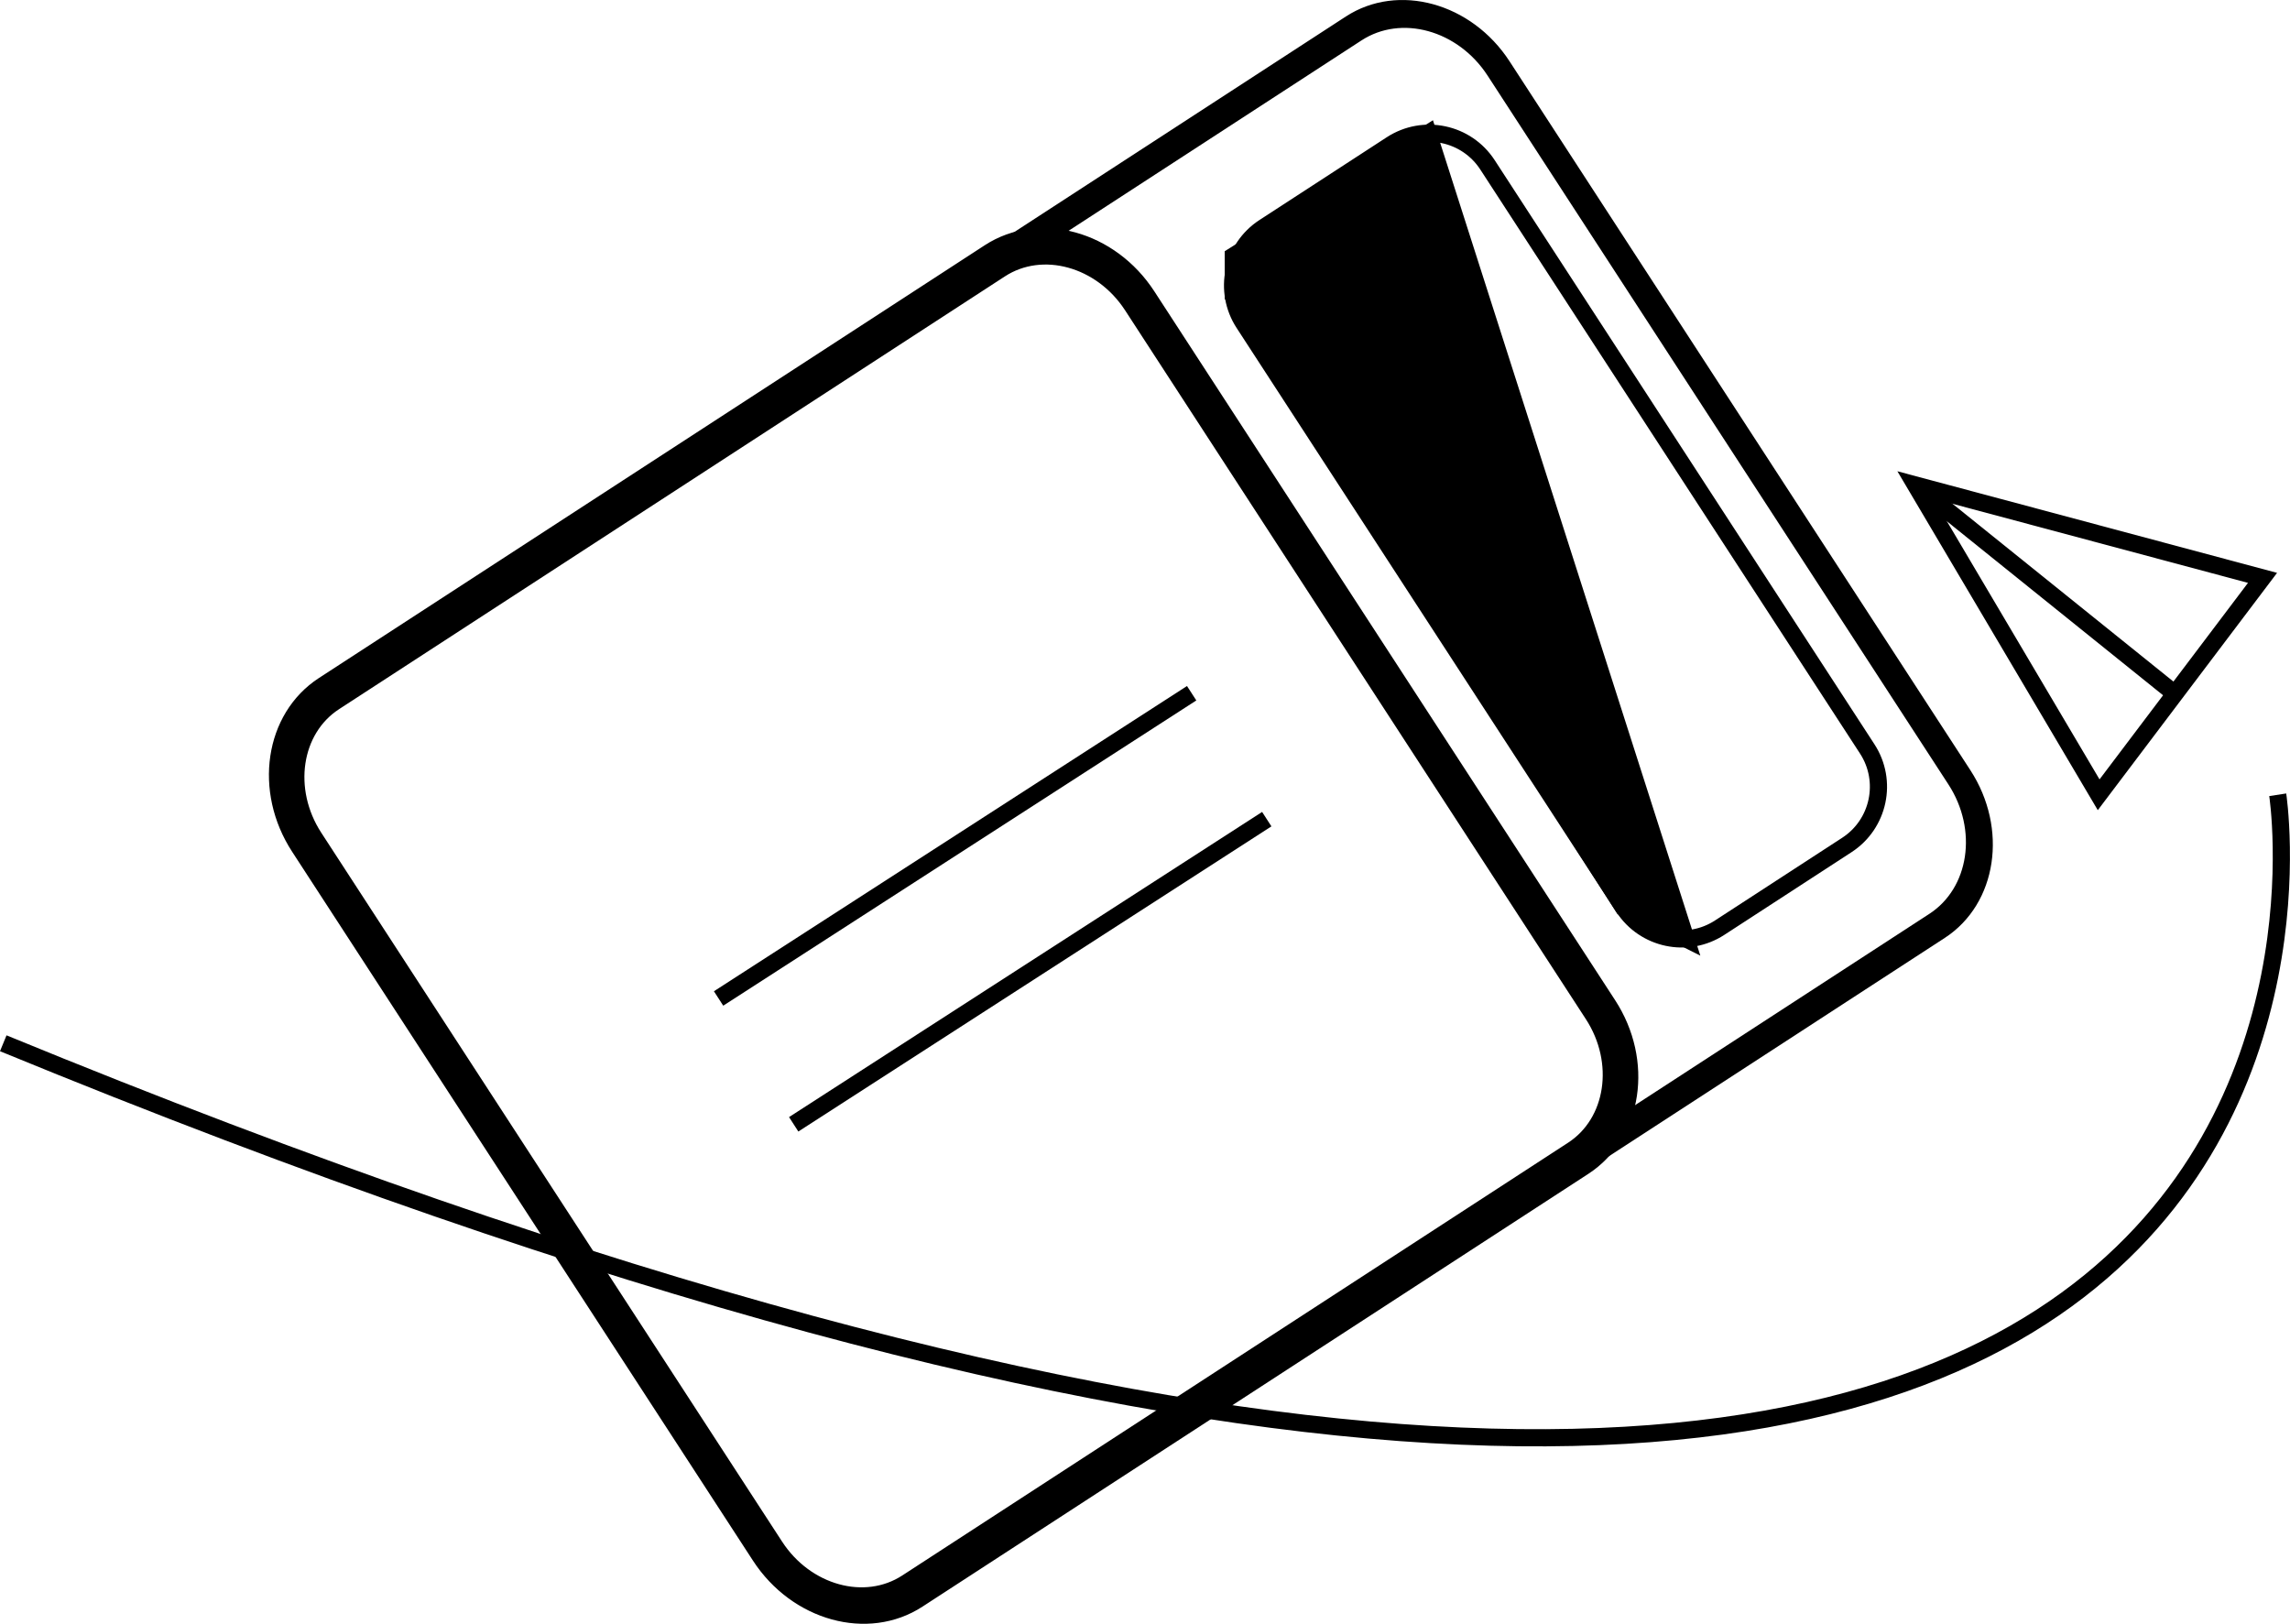
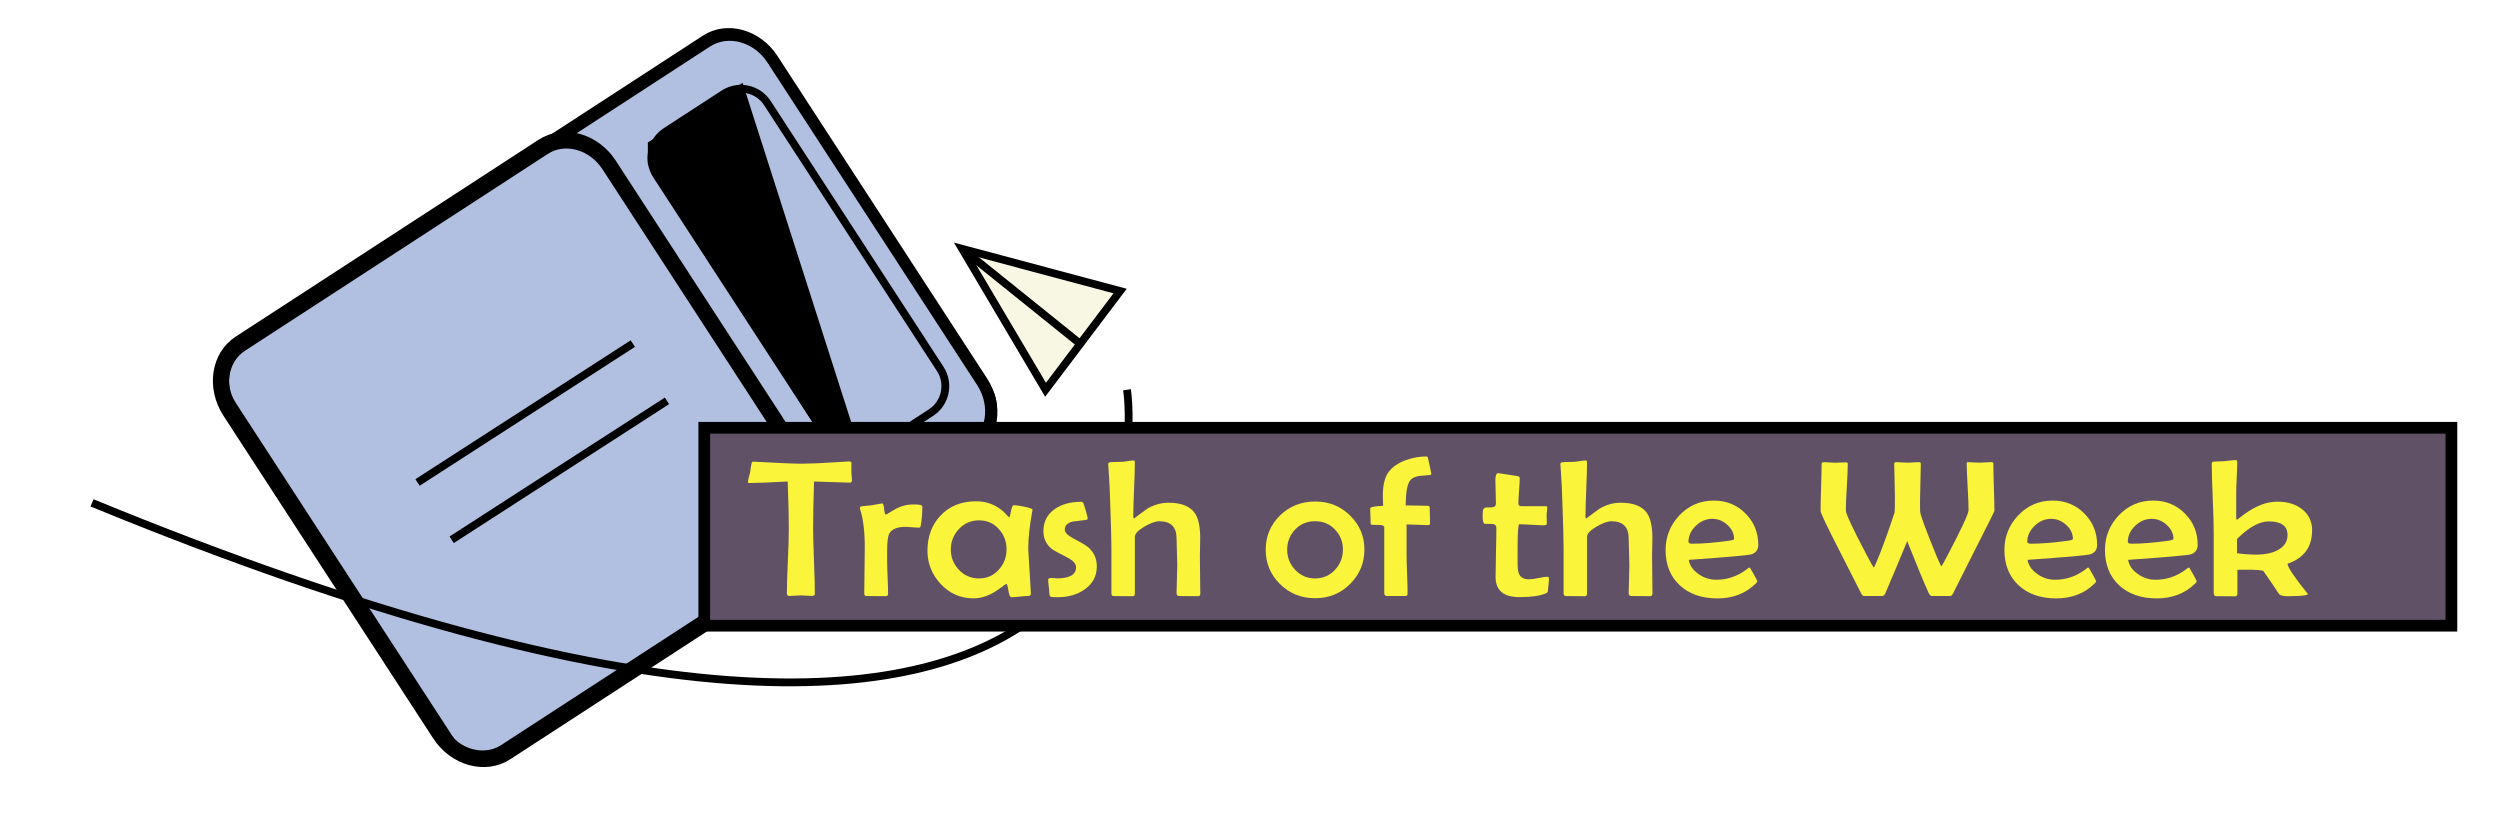
- <svg xmlns="http://www.w3.org/2000/svg" id="Layer_1" data-name="Layer 1" viewBox="0 0 266.77 189.17">
+ <svg xmlns="http://www.w3.org/2000/svg" id="Layer_1" data-name="Layer 1" viewBox="0 0 640 210.67">
  <defs>
    <style>
-       .cls-1, .cls-2, .cls-3 {
+       .cls-1 {
+         fill: #b1bfe0;
+       }
+ 
+       .cls-1, .cls-2, .cls-3, .cls-4, .cls-5, .cls-6 {
        stroke: #000;
        stroke-miterlimit: 10;
      }

-       .cls-1, .cls-3 {
+       .cls-2 {
+         fill: #f7f7e4;
+       }
+ 
+       .cls-2, .cls-4, .cls-6 {
        stroke-width: 2px;
      }

      .cls-3 {
+         fill: #615166;
+         stroke-width: 3px;
+       }
+ 
+       .cls-7, .cls-6 {
        fill: none;
+       }
+ 
+       .cls-8 {
+         fill: #faf53a;
      }
    </style>
  </defs>
+   <rect class="cls-1" x="74.27" y="39.36" width="164.36" height="123.45" rx="11.03" ry="11.03" transform="translate(-29.82 101.6) rotate(-33.03)" />
  <g>
-     <path class="cls-2" d="M88.53,181.38l-53.68-82.58c-4.29-6.59-3.02-15.05,2.82-18.85L157.06,2.34c5.84-3.8,14.09-1.52,18.37,5.07l53.68,82.58c4.29,6.59,3.02,15.05-2.82,18.85l-119.39,77.61c-5.84,3.8-14.09,1.52-18.37-5.07ZM173.71,8.53c-3.59-5.52-10.49-7.42-15.38-4.24L38.94,81.89c-4.89,3.18-5.95,10.26-2.36,15.78l53.68,82.58c3.59,5.52,10.49,7.42,15.38,4.24l119.39-77.61c4.89-3.18,5.95-10.26,2.36-15.78L173.71,8.53Z" />
-     <path class="cls-1" d="M88.55,181.26l-53.68-82.58c-4.29-6.59-3.02-15.05,2.82-18.85L115.26,29.41c5.84-3.8,14.09-1.52,18.37,5.07l53.68,82.58c4.29,6.59,3.02,15.05-2.82,18.85l-77.57,50.42c-5.84,3.8-14.09,1.52-18.37-5.07ZM131.9,35.6c-3.59-5.52-10.49-7.42-15.38-4.24l-77.57,50.42c-4.89,3.18-5.95,10.26-2.36,15.78l53.68,82.58c3.59,5.52,10.49,7.42,15.38,4.24l77.57-50.42c4.89-3.18,5.95-10.26,2.36-15.78l-53.68-82.58Z" />
+     <path class="cls-5" d="M111.71,188.57l-53.68-82.58c-4.29-6.59-3.02-15.05,2.82-18.85L180.24,9.53c5.84-3.8,14.09-1.52,18.37,5.07l53.68,82.58c4.29,6.59,3.02,15.05-2.82,18.85l-119.39,77.61c-5.84,3.8-14.09,1.52-18.37-5.07ZM196.88,15.73c-3.59-5.52-10.49-7.42-15.38-4.24L62.12,89.09c-4.89,3.18-5.95,10.26-2.36,15.78l53.68,82.58c3.59,5.52,10.49,7.42,15.38,4.24l119.39-77.61c4.89-3.18,5.95-10.26,2.36-15.78L196.88,15.73Z" />
+     <path class="cls-4" d="M111.72,188.46l-53.68-82.58c-4.29-6.59-3.02-15.05,2.82-18.85l77.57-50.42c5.84-3.8,14.09-1.52,18.37,5.07l53.68,82.58c4.29,6.59,3.02,15.05-2.82,18.85l-77.57,50.42c-5.84,3.8-14.09,1.52-18.37-5.07ZM155.08,42.8c-3.59-5.52-10.49-7.42-15.38-4.24l-77.57,50.42c-4.89,3.18-5.95,10.26-2.36,15.78l53.68,82.58c3.59,5.52,10.49,7.42,15.38,4.24l77.57-50.42c4.89-3.18,5.95-10.26,2.36-15.78l-53.68-82.58Z" />
  </g>
-   <rect class="cls-3" x="132.52" y="45.53" width="97.34" height="33.86" rx="8.09" ry="8.09" transform="translate(134.81 -123.5) rotate(56.97)" />
-   <line class="cls-3" x1="138.82" y1="80.76" x2="83.71" y2="116.32" />
-   <line class="cls-3" x1="147.57" y1="95.43" x2="92.46" y2="130.98" />
-   <polygon class="cls-1" points="166.37 15.54 196.4 109.37 189.11 105.71 143.67 34.49 143.67 29.82 166.37 15.54" />
-   <polygon class="cls-3" points="223.14 56.5 244.48 92.59 263.57 67.32 223.14 56.5" />
-   <line class="cls-3" x1="223.14" y1="56.5" x2="253.37" y2="80.83" />
-   <path class="cls-3" d="M265.34,92.59S288.07,239.76.38,121.54" />
+   <rect class="cls-6" x="155.7" y="52.73" width="97.34" height="33.86" rx="8.09" ry="8.09" transform="translate(151.39 -139.66) rotate(56.97)" />
+   <line class="cls-6" x1="162" y1="87.96" x2="106.89" y2="123.51" />
+   <line class="cls-6" x1="170.74" y1="102.62" x2="115.63" y2="138.18" />
+   <polygon class="cls-4" points="189.54 22.73 219.58 116.57 212.29 112.9 166.85 41.68 166.85 37.01 189.54 22.73" />
+   <polygon class="cls-2" points="246.31 63.7 267.66 99.78 286.75 74.51 246.31 63.7" />
+   <line class="cls-6" x1="246.31" y1="63.7" x2="276.54" y2="88.02" />
+   <path class="cls-6" d="M288.52,99.78s22.73,147.17-264.96,28.95" />
+   <g>
+     <rect class="cls-3" x="180.29" y="109.51" width="447.27" height="50.67" />
+     <g>
+       <rect class="cls-7" x="191.13" y="118.02" width="541.1" height="61.16" />
+       <path class="cls-8" d="M218.09,122.93c0,.42-.16.63-.47.63-.49,0-3.56-.1-9.23-.29-.16,4.96-.23,8.94-.23,11.94,0,1.87.07,4.68.22,8.42.15,3.74.22,6.55.22,8.42,0,.34-.25.51-.76.51-.31,0-.79-.02-1.43-.07-.64-.05-1.13-.07-1.46-.07-.31,0-.79.02-1.43.07-.64.05-1.12.07-1.43.07-.43,0-.65-.2-.65-.61,0-1.86.08-4.64.25-8.36.17-3.72.25-6.51.25-8.39,0-2.9-.1-6.88-.29-11.94-4.49.26-7.77.39-9.86.39-.21,0-.31-.08-.31-.24,0-.29.08-.72.23-1.27.19-.72.3-1.14.34-1.27.03-.57.16-1.36.37-2.37.09-.21.23-.32.44-.32l.31.02c6.15.34,10.21.51,12.18.51,1.74,0,4.58-.12,8.53-.37,2.69-.16,3.82-.24,3.36-.24.45,0,.7.15.76.44-.04-.18-.05.61-.05,2.37,0,.21.03.54.08.99.05.45.08.79.08,1.01Z" />
+       <path class="cls-8" d="M236.11,129.65c0,1.79-.13,3.42-.39,4.88-.05.37-.23.56-.52.56-.37,0-.92-.04-1.66-.11-.74-.07-1.3-.11-1.68-.11-2.19,0-3.59.58-4.2,1.73-.37.7-.55,2.16-.55,4.37v2.69c0,.91.04,2.29.12,4.15.08,1.86.12,3.24.12,4.15,0,.44-.2.66-.6.66-.54,0-1.36,0-2.45-.02-1.1-.02-1.91-.02-2.45-.02-.4,0-.6-.2-.6-.61,0-1.32.02-3.3.07-5.96.04-2.65.06-4.65.06-5.98,0-4.02-.4-7.25-1.2-9.69-.04-.13-.05-.23-.05-.29,0-.2.11-.33.34-.42.64-.06,1.55-.16,2.71-.29,1.88-.33,2.75-.49,2.61-.49.28,0,.46.48.55,1.44.09.96.24,1.44.47,1.44.03,0,.08-.02.13-.05.71-.42,1.43-.85,2.14-1.27.78-.44,1.58-.76,2.4-.98.68-.2,1.55-.29,2.61-.29,1.36,0,2.03.17,2.03.51Z" />
+       <path class="cls-8" d="M264.33,130.48c0,.07-.03.21-.08.44-.68,3.73-1.02,6.94-1.02,9.64,0,.16.22,3.82.65,10.96l.03.34c.02.47-.21.71-.69.71s-1.2.05-2.16.16c-.96.11-1.68.16-2.15.16-.33,0-.58-.57-.76-1.71-.17-1.14-.34-1.71-.5-1.71-.1,0-.57.32-1.41.95-1.03.78-1.98,1.38-2.87,1.78-1.37.65-2.75.98-4.12.98-3.37,0-6.22-1.26-8.53-3.78-2.19-2.41-3.29-5.22-3.29-8.42,0-3.61,1.1-6.6,3.31-8.96,2.31-2.46,5.35-3.69,9.13-3.69,2.66,0,4.98.86,6.96,2.59.3.33.76.8,1.38,1.42.05.05.1.07.16.07.1,0,.25-.51.44-1.54.19-1.03.43-1.54.73-1.54.47,0,1.35.12,2.63.37,1.43.29,2.14.55,2.14.78ZM257.68,140.68c0-2-.63-3.72-1.9-5.15-1.34-1.55-3.05-2.32-5.14-2.32s-3.83.77-5.22,2.29c-1.34,1.46-2.01,3.19-2.01,5.18s.67,3.68,2.01,5.13c1.39,1.51,3.13,2.27,5.22,2.27s3.74-.77,5.11-2.32c1.29-1.45,1.93-3.14,1.93-5.08Z" />
+       <path class="cls-8" d="M280.78,145.05c0,2.42-1.03,4.37-3.1,5.83-1.88,1.33-4.16,2-6.86,2-1.04,0-1.63-.02-1.77-.07-.3-.13-.44-.53-.44-1.2,0-.36-.05-.89-.14-1.61-.1-.72-.14-1.25-.14-1.59,0-.21.16-.35.47-.42.23-.05.55-.05.96,0,.54.05.8.07.78.07,3.29,0,4.93-.94,4.93-2.83,0-.9-.72-1.72-2.16-2.47-2.35-1.2-3.69-1.94-4.04-2.22-1.44-1.16-2.16-2.67-2.16-4.54,0-2.44.98-4.35,2.95-5.71,1.77-1.22,4.02-1.83,6.73-1.83.24,0,.42.11.53.32.11.21.33.87.65,1.98.32,1.11.48,1.77.48,2,0,.18-.17.29-.5.34-1.11.15-2.23.29-3.36.42-1.34.34-2.01,1.03-2.01,2.05,0,.73.7,1.47,2.11,2.22,2.09,1.09,3.41,1.88,3.96,2.37,1.43,1.27,2.14,2.9,2.14,4.88Z" />
+       <path class="cls-8" d="M307.3,151.72c0,.6-.18.9-.55.9-.54,0-1.36,0-2.45-.02-1.09-.02-1.91-.02-2.45-.02-.43,0-.65-.27-.65-.81,0-.78.03-1.96.09-3.54s.09-2.77.09-3.56c0-.75-.03-1.88-.09-3.41-.06-1.52-.09-2.67-.09-3.43,0-2.93-1.48-4.39-4.43-4.39-.96,0-2.21.45-3.76,1.34-1.65.96-2.48,1.84-2.48,2.64v14.5c0,.47-.18.71-.55.71-.54,0-1.35,0-2.43-.02-1.08-.02-1.89-.02-2.43-.02-.4,0-.6-.22-.6-.66v-11.79c0-1.92-.11-6.01-.34-12.26-.03-1.94-.18-4.8-.44-8.59-.03-.2-.05-.33-.05-.39,0-.28.1-.45.31-.51.3-.1,1.28-.15,2.95-.15.36,0,.91-.06,1.64-.18.73-.12,1.26-.18,1.59-.18.23,0,.34.15.34.46,0,1.53-.06,3.83-.2,6.9-.13,3.07-.2,5.37-.2,6.9,0,.37.07.57.21.59.89-.7,2.03-1.55,3.44-2.54,1.7-.99,3.5-1.49,5.4-1.49,3.27,0,5.52.91,6.75,2.73.89,1.33,1.33,3.45,1.33,6.35,0,.5-.01,1.28-.04,2.33-.03,1.05-.04,1.83-.04,2.33,0,1.04.02,2.6.05,4.66.04,2.07.05,3.61.05,4.64Z" />
+       <path class="cls-8" d="M349.29,140.68c0,3.4-1.19,6.31-3.57,8.72-2.43,2.49-5.45,3.74-9.05,3.74s-6.64-1.24-9.08-3.71c-2.38-2.39-3.57-5.29-3.57-8.69s1.19-6.3,3.57-8.69c2.45-2.44,5.48-3.66,9.08-3.66s6.59,1.22,9.02,3.66c2.4,2.38,3.6,5.26,3.6,8.64ZM343.79,140.73c0-1.99-.65-3.68-1.96-5.08-1.36-1.48-3.08-2.22-5.16-2.22s-3.82.73-5.19,2.2c-1.3,1.42-1.96,3.12-1.96,5.1s.66,3.65,1.98,5.08c1.39,1.51,3.11,2.27,5.16,2.27s3.79-.76,5.16-2.27c1.3-1.43,1.96-3.12,1.96-5.08Z" />
+       <path class="cls-8" d="M366.42,121.27c0,.2-.16.31-.47.34-.85.08-1.69.15-2.53.22-.99.13-1.75.46-2.27.98-.85.86-1.28,3.05-1.28,6.57.57,0,1.48.02,2.71.05,1.23.03,2.16.05,2.79.05.42,0,.63.15.63.44,0,.46.02,1.14.05,2.04s.05,1.57.05,2.01c0,.31-.17.46-.52.46-.61,0-1.53-.03-2.76-.09-1.23-.06-2.15-.09-2.74-.09v7.3c0,1.14.04,2.87.13,5.18.09,2.31.13,4.04.13,5.18,0,.44-.17.66-.52.66h-4.77c-.45,0-.68-.25-.68-.76v-16.8c0-.44-.53-.65-1.59-.63-1.15.02-1.76-.02-1.83-.12-.05-.05-.08-.35-.08-.9,0-.36-.02-.89-.05-1.6s-.05-1.24-.05-1.6,1.1-.57,3.31-.68c-.05-1.04-.08-1.89-.08-2.54,0-2.88.55-4.99,1.64-6.32.97-1.2,2.4-2.15,4.28-2.83,1.69-.62,3.43-.93,5.24-.93.17,0,.3.09.37.27.02.03.17.72.46,2.06.29,1.34.43,2.04.43,2.09Z" />
+       <path class="cls-8" d="M396.54,148.08c0,.36-.04.85-.1,1.46-.09.77-.14,1.26-.16,1.49-.02.29-.04.47-.08.54-.07.11-.24.23-.5.34-1.43.63-3.67.95-6.73.95-4.07,0-6.1-1.72-6.1-5.18,0-1.38.03-3.46.1-6.24.07-2.77.1-4.85.1-6.24,0-.67-.36-1.03-1.07-1.07-.64,0-1.28,0-1.9-.02-.36-.08-.55-.75-.55-2,0-.47.03-.97.1-1.49.05-.39.33-.63.83-.71.43,0,.86,0,1.28-.02.8-.03,1.2-.37,1.2-1s-.02-1.64-.07-2.98c-.04-1.33-.07-2.34-.07-3,0-1.19.24-1.78.73-1.78.16,0,1.79.25,4.9.76.4.05.6.23.6.54,0,.72-.06,1.79-.17,3.22-.11,1.43-.17,2.51-.17,3.22,0,.47.24.71.7.71h6.26c.3,0,.44.1.44.29s-.03.51-.09.94c-.06.43-.09.75-.09.96,0,.24,0,.62.03,1.12.02.5.03.88.03,1.12,0,.31-.24.46-.73.46-.7,0-1.75-.04-3.16-.13-1.41-.09-2.46-.13-3.16-.13-.14,0-.24.46-.31,1.39-.09,1.16-.13,2.78-.13,4.86v3.64c0,1.4.14,2.38.42,2.93.42.85,1.28,1.27,2.58,1.27.54,0,1.33-.11,2.37-.33,1.04-.22,1.82-.33,2.32-.33.21,0,.31.15.31.44Z" />
+       <path class="cls-8" d="M423.04,151.72c0,.6-.18.9-.55.9-.54,0-1.36,0-2.45-.02-1.09-.02-1.91-.02-2.45-.02-.43,0-.65-.27-.65-.81,0-.78.03-1.96.09-3.54.06-1.58.09-2.77.09-3.56,0-.75-.03-1.88-.09-3.41-.06-1.52-.09-2.67-.09-3.43,0-2.93-1.48-4.39-4.43-4.39-.96,0-2.21.45-3.75,1.34-1.65.96-2.48,1.84-2.48,2.64v14.5c0,.47-.18.71-.55.71-.54,0-1.35,0-2.43-.02-1.08-.02-1.89-.02-2.42-.02-.4,0-.6-.22-.6-.66v-11.79c0-1.92-.11-6.01-.34-12.26-.04-1.94-.18-4.8-.44-8.59-.04-.2-.05-.33-.05-.39,0-.28.1-.45.31-.51.29-.1,1.28-.15,2.95-.15.37,0,.91-.06,1.64-.18.73-.12,1.26-.18,1.59-.18.23,0,.34.15.34.46,0,1.53-.07,3.83-.2,6.9-.13,3.07-.2,5.37-.2,6.9,0,.37.07.57.21.59.89-.7,2.03-1.55,3.44-2.54,1.7-.99,3.5-1.49,5.4-1.49,3.27,0,5.52.91,6.75,2.73.89,1.33,1.33,3.45,1.33,6.35,0,.5-.01,1.28-.04,2.33-.03,1.05-.04,1.83-.04,2.33,0,1.04.02,2.6.05,4.66.03,2.07.05,3.61.05,4.64Z" />
+       <path class="cls-8" d="M450.13,139.46c0,1.2-.56,2.01-1.67,2.42-.75.26-6.13.74-16.14,1.44.23,1.43,1.07,2.65,2.53,3.66,1.39.96,2.88,1.44,4.49,1.44,2.75,0,5.27-.83,7.56-2.49.28-.21.56-.42.83-.63.14,0,.23.02.27.05.04.03.37.6.98,1.7.61,1.1.91,1.69.91,1.77,0,.1-.14.29-.42.56-2.56,2.54-5.83,3.81-9.83,3.81s-7.25-1.13-9.65-3.38c-2.4-2.25-3.6-5.26-3.6-9.02,0-3.35,1.15-6.27,3.44-8.76,2.42-2.59,5.38-3.88,8.89-3.88,3.27,0,6,1.12,8.19,3.37,2.14,2.18,3.21,4.83,3.21,7.96ZM443.93,137.97c0-1.35-.57-2.55-1.71-3.59-1.14-1.04-2.42-1.56-3.85-1.56-1.6,0-3.02.6-4.26,1.81-1.24,1.2-1.86,2.56-1.86,4.05,0,.34.31.51.94.51,2.57,0,5.65-.24,9.23-.73,1.01-.13,1.51-.29,1.51-.49Z" />
+       <path class="cls-8" d="M510.56,130.82c0,.13-1.74,3.61-5.22,10.45-1.17,2.38-2.95,5.92-5.35,10.64-.23.44-.46.66-.7.66h-4.69c-.33,0-.6-.22-.81-.66-1.29-2.83-3.14-7.29-5.55-13.38-1.2,3-3.07,7.46-5.61,13.38-.19.44-.45.66-.78.66h-4.67c-.26,0-.5-.22-.73-.66-1.2-2.36-3-5.91-5.4-10.64-3.32-6.48-4.98-9.96-4.98-10.45,0-1.33.04-3.34.13-6.03s.13-4.7.13-6.03c0-.29.22-.44.65-.44.31,0,.79.02,1.42.07s1.11.07,1.42.07c.3,0,.74-.02,1.33-.05.59-.03,1.03-.05,1.33-.05.37,0,.55.12.55.37,0,1.32-.08,3.31-.25,5.97s-.25,4.65-.25,5.97c0,.83,1.75,4.59,5.27,11.28,1.16,2.21,1.8,3.32,1.9,3.32.04-.02.08-.07.13-.17.21-.37.65-1.42,1.33-3.12,1.25-3.17,2.54-6.78,3.86-10.82.05-.41.08-1.69.08-3.86,0-.96-.03-2.4-.09-4.31-.06-1.91-.09-3.35-.09-4.31,0-.24.18-.37.55-.37.33,0,.83.02,1.49.07.66.05,1.16.07,1.51.07.29,0,.74-.02,1.33-.07.59-.05,1.03-.07,1.33-.07.4,0,.6.13.6.39,0,1.03-.04,2.57-.1,4.63-.07,2.06-.1,3.6-.1,4.63,0,1.68,0,2.69.03,3.05.05.81,1.36,4.39,3.94,10.72.28.72.73,1.74,1.36,3.08.02.07.05.12.1.17.1,0,.72-1.08,1.85-3.25,3.42-6.56,5.14-10.26,5.14-11.11,0-1.33-.08-3.33-.23-5.98-.16-2.65-.24-4.64-.24-5.96,0-.24.07-.37.21-.37.35,0,.86.02,1.55.07.69.05,1.2.07,1.55.07.31,0,.79-.02,1.43-.07.64-.05,1.13-.07,1.46-.07.37,0,.57.1.63.29,0-.02,0,.21,0,.68,0,1.29.04,3.21.13,5.76.09,2.56.13,4.48.13,5.76Z" />
+       <path class="cls-8" d="M536.87,139.46c0,1.2-.56,2.01-1.67,2.42-.75.26-6.13.74-16.14,1.44.23,1.43,1.07,2.65,2.53,3.66,1.39.96,2.88,1.44,4.49,1.44,2.75,0,5.27-.83,7.56-2.49.28-.21.56-.42.83-.63.14,0,.23.02.27.05.04.03.37.6.98,1.7.61,1.1.91,1.69.91,1.77,0,.1-.14.29-.42.56-2.56,2.54-5.83,3.81-9.83,3.81s-7.25-1.13-9.65-3.38c-2.4-2.25-3.6-5.26-3.6-9.02,0-3.35,1.15-6.27,3.44-8.76,2.42-2.59,5.38-3.88,8.89-3.88,3.27,0,6,1.12,8.19,3.37,2.14,2.18,3.21,4.83,3.21,7.96ZM530.66,137.97c0-1.35-.57-2.55-1.71-3.59-1.14-1.04-2.42-1.56-3.85-1.56-1.6,0-3.02.6-4.26,1.81-1.24,1.2-1.86,2.56-1.86,4.05,0,.34.31.51.94.51,2.57,0,5.65-.24,9.23-.73,1.01-.13,1.51-.29,1.51-.49Z" />
+       <path class="cls-8" d="M562.61,139.46c0,1.2-.56,2.01-1.67,2.42-.75.26-6.13.74-16.14,1.44.23,1.43,1.07,2.65,2.53,3.66,1.39.96,2.88,1.44,4.49,1.44,2.75,0,5.27-.83,7.56-2.49.28-.21.56-.42.83-.63.14,0,.23.02.27.05.04.03.37.6.98,1.7.61,1.1.91,1.69.91,1.77,0,.1-.14.29-.42.56-2.56,2.54-5.83,3.81-9.83,3.81s-7.25-1.13-9.65-3.38c-2.4-2.25-3.6-5.26-3.6-9.02,0-3.35,1.15-6.27,3.44-8.76,2.42-2.59,5.38-3.88,8.89-3.88,3.27,0,6,1.12,8.19,3.37,2.14,2.18,3.21,4.83,3.21,7.96ZM556.4,137.97c0-1.35-.57-2.55-1.71-3.59-1.14-1.04-2.42-1.56-3.85-1.56-1.6,0-3.02.6-4.26,1.81-1.24,1.2-1.86,2.56-1.86,4.05,0,.34.31.51.94.51,2.57,0,5.65-.24,9.23-.73,1.01-.13,1.51-.29,1.51-.49Z" />
+       <path class="cls-8" d="M591.89,135.82c0,4.23-2.1,7.06-6.29,8.5,0,.83,1.74,3.42,5.22,7.76,0,.24-.87.41-2.61.49-1.15.05-2.01.07-2.58.07-1.23,0-2.01-.24-2.32-.73-.82-1.3-2.1-3.2-3.86-5.69-.21-.29-2.1-.42-5.66-.37l-1.02.02v6.03c0,.5-.19.76-.57.76-.56,0-1.38,0-2.46-.02-1.09-.02-1.91-.02-2.46-.02-.38,0-.57-.32-.57-.95v-15.19c0-1.99-.08-4.96-.25-8.91s-.25-6.93-.25-8.91c0-.29.17-.46.5-.49.57-.02,1.44-.05,2.61-.1.24-.02.76-.07,1.54-.17.63-.08,1.13-.12,1.51-.12.24,0,.36.2.36.59,0,.88-.04,2.19-.13,3.93-.09,1.74-.13,3.05-.13,3.93v6.3c0,.34.08.51.24.51.42-.33,1.04-.81,1.88-1.44,2.92-2.12,5.7-3.17,8.35-3.17s4.68.62,6.31,1.86c1.77,1.35,2.66,3.2,2.66,5.54ZM585.61,136.97c0-2.33-1.61-3.49-4.82-3.49-2.4,0-5.1,1.5-8.11,4.49v3.64c1.41.24,3.11.37,5.11.37s3.74-.36,5.16-1.07c1.77-.9,2.66-2.21,2.66-3.93Z" />
+     </g>
+   </g>
</svg>
